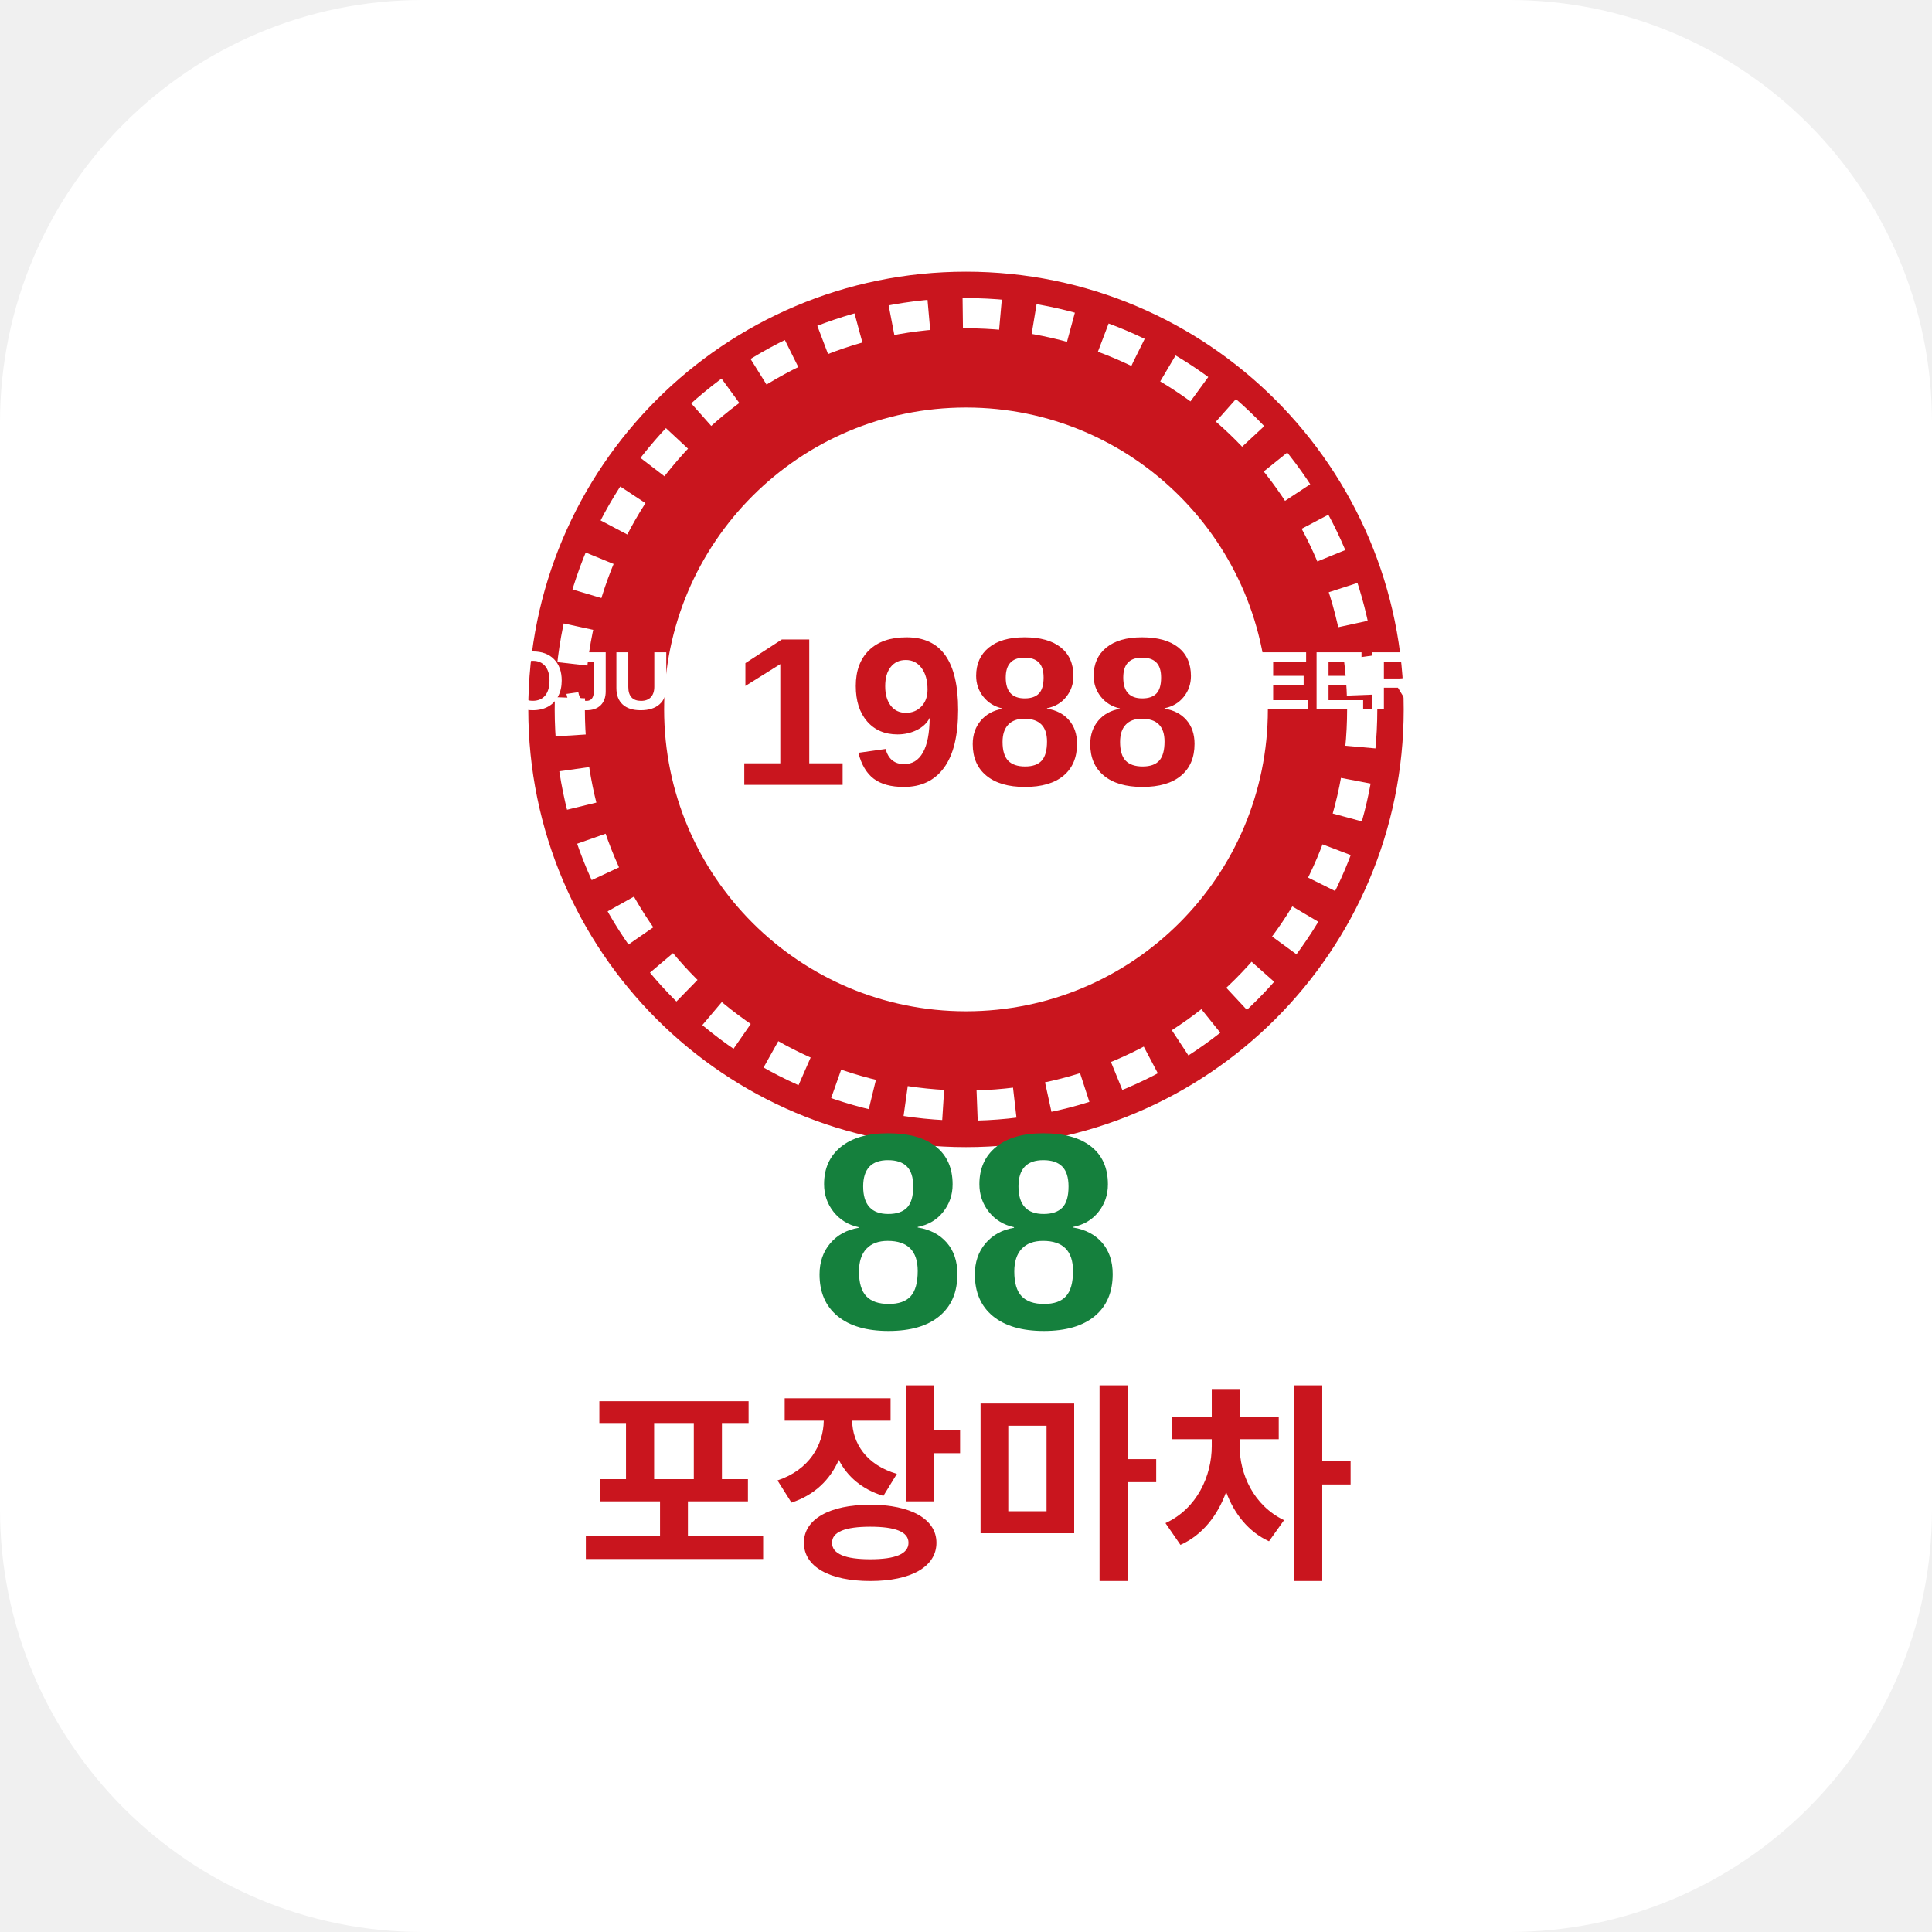
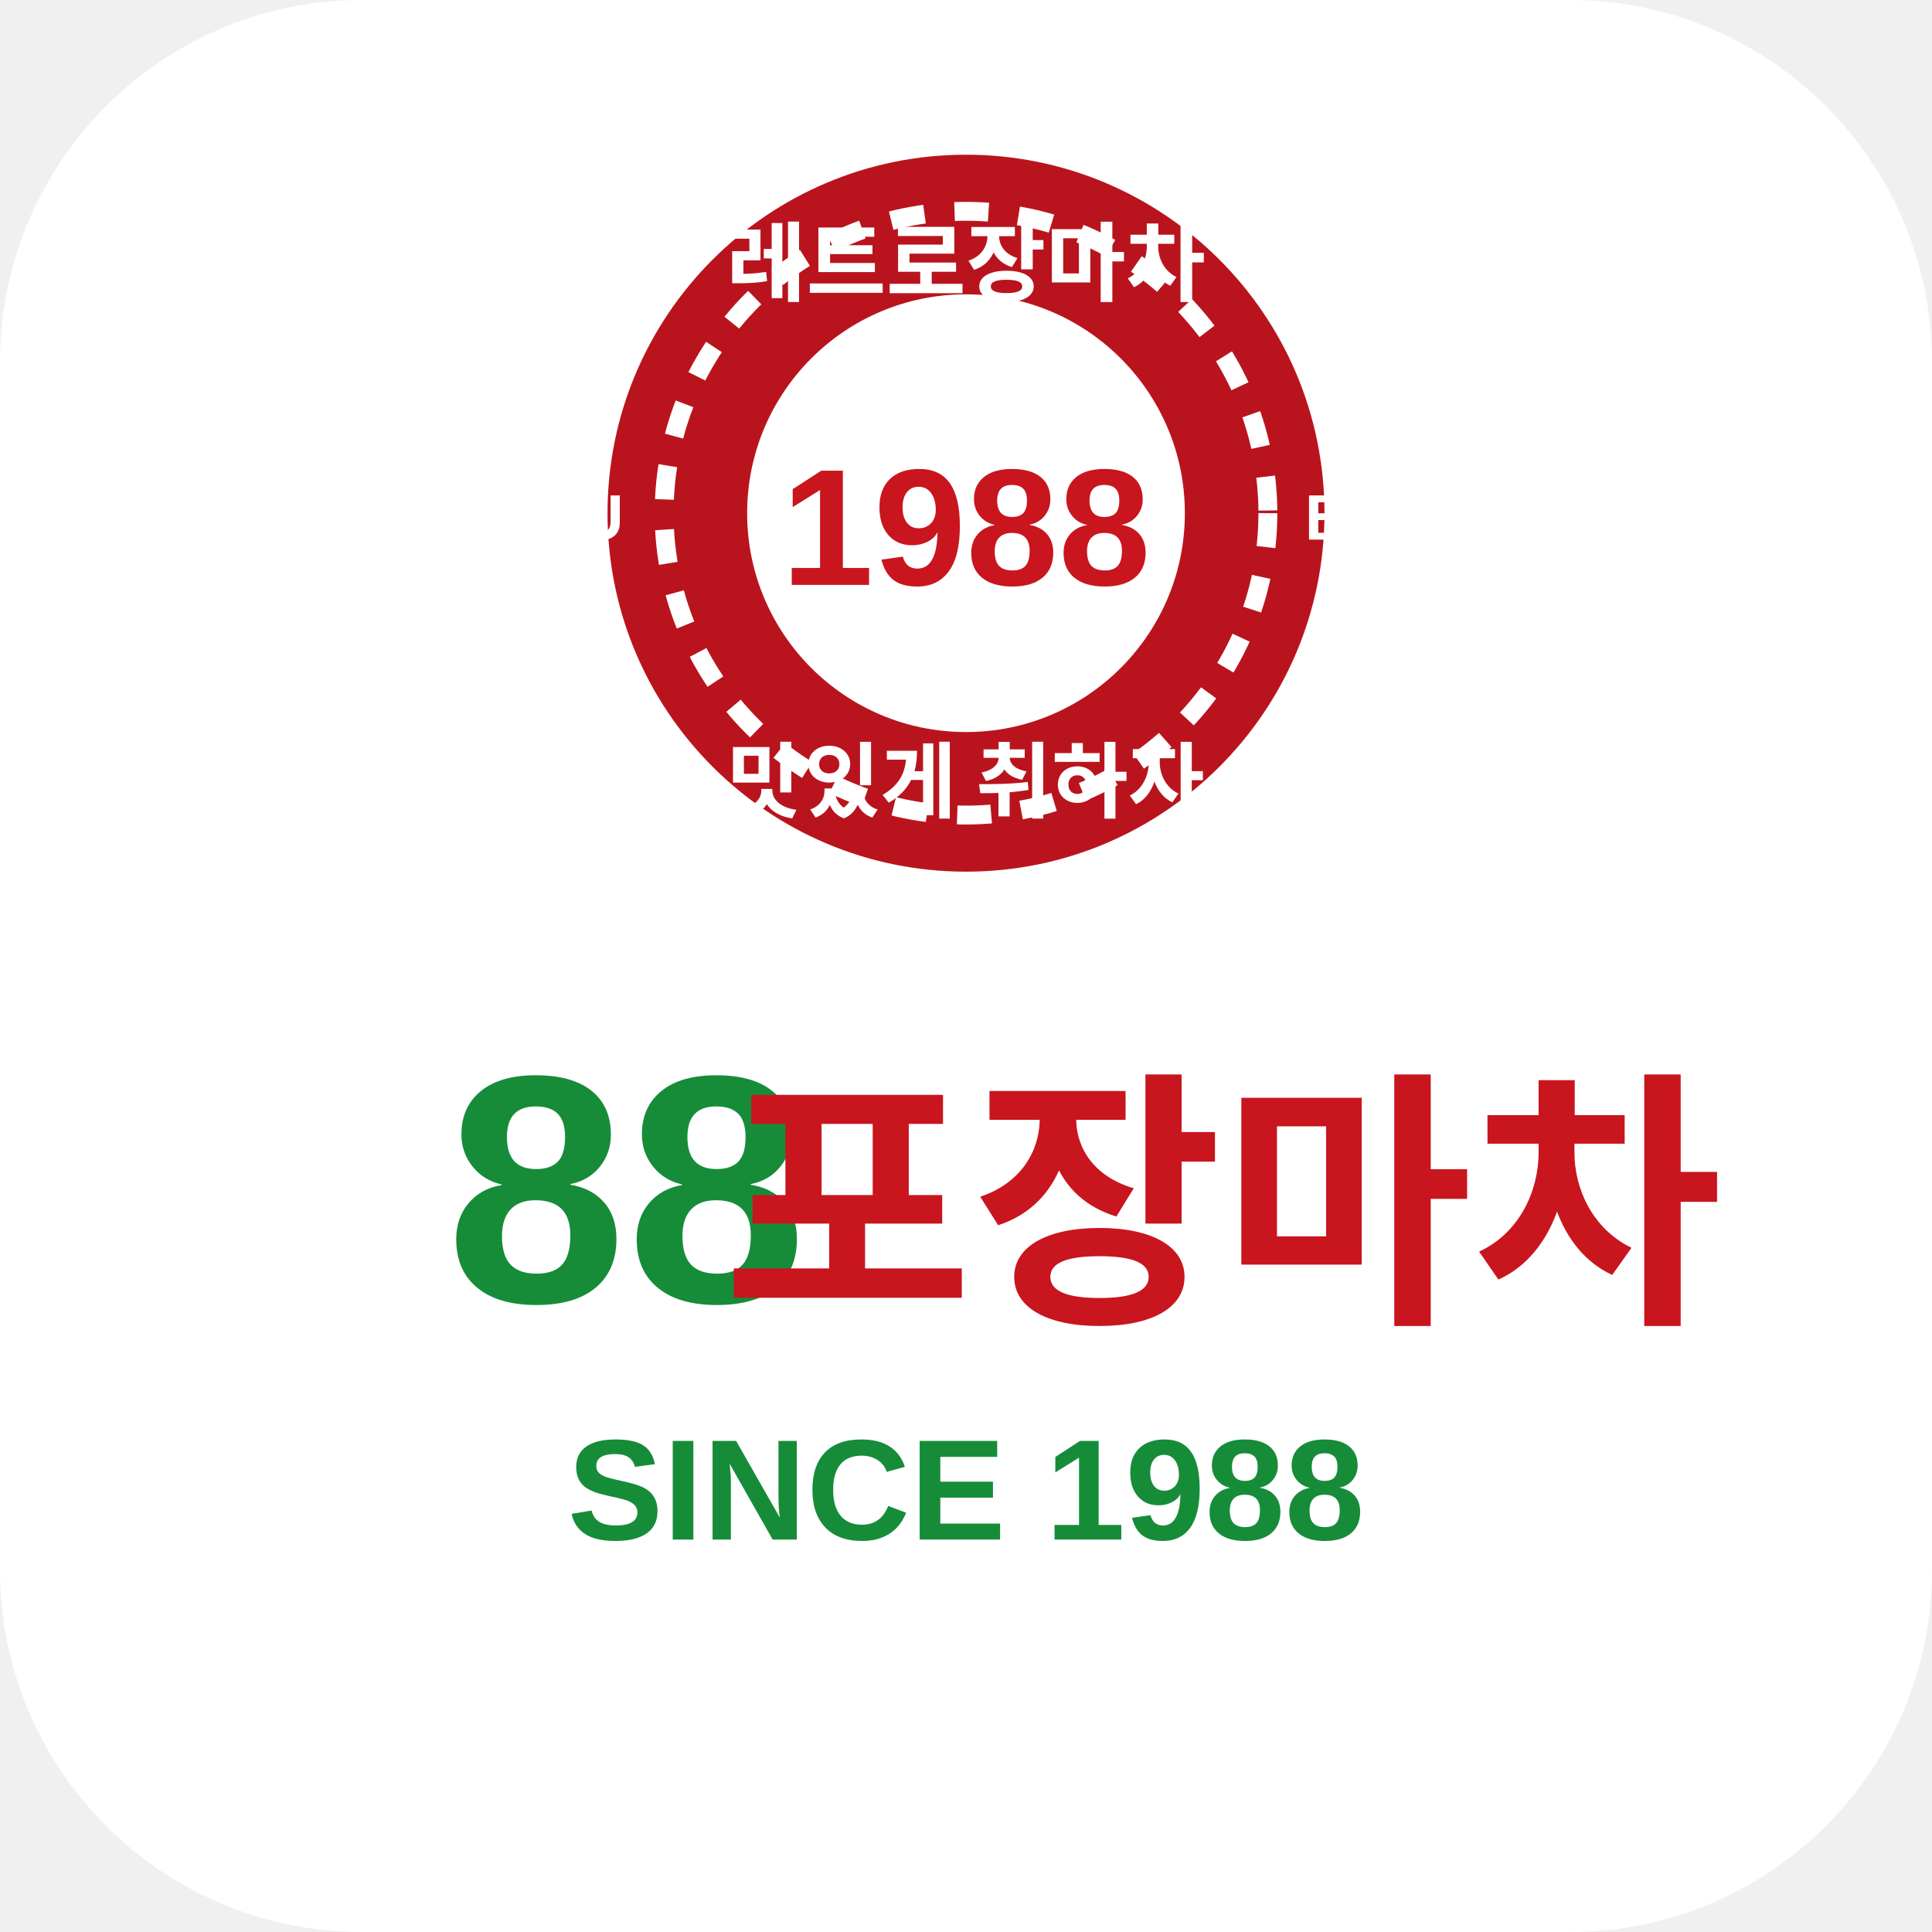
<svg xmlns="http://www.w3.org/2000/svg" width="512" height="512" viewBox="0 0 512 512" fill="none">
-   <rect width="512" height="512" rx="112" fill="#FFFFFF" />
-   <circle cx="256" cy="188" r="116" fill="#C9151E" />
-   <circle cx="256" cy="188" r="80" fill="#FFFFFF" />
-   <circle cx="256" cy="188" r="105" stroke="#FFFFFF" stroke-width="8" stroke-dasharray="10 9" />
-   <text x="256" y="208" text-anchor="middle" font-family="Arial, sans-serif" font-size="56" font-weight="900" fill="#C9151E">1988</text>
-   <text x="118" y="188" font-family="Arial, sans-serif" font-size="22" font-weight="800" fill="#FFFFFF">SOJU</text>
-   <text x="378" y="188" text-anchor="end" font-family="Arial, sans-serif" font-size="22" font-weight="800" fill="#FFFFFF">BEER</text>
-   <text x="256" y="352" text-anchor="middle" font-family="Arial, sans-serif" font-size="74" font-weight="900" fill="#15803D">88</text>
-   <text x="256" y="414" text-anchor="middle" font-family="Arial, sans-serif" font-size="56" font-weight="900" fill="#C9151E">포장마차</text>
+   <rect width="512" height="512" rx="96" fill="#FFFFFF" />
+   <g transform="translate(0 4)">
+     <circle cx="256" cy="132" r="95" fill="#B9141D" />
+     <circle cx="256" cy="132" r="58" fill="#FFFFFF" />
+     <circle cx="256" cy="132" r="80" stroke="#FFFFFF" stroke-width="5" stroke-dasharray="9 8" />
+     <text x="256" y="151" text-anchor="middle" font-family="Arial, Apple SD Gothic Neo, sans-serif" font-size="44" font-weight="900" fill="#C9151E">1988</text>
+     <text x="119" y="139" font-family="Arial, Apple SD Gothic Neo, sans-serif" font-size="17" font-weight="900" fill="#FFFFFF">SOJU</text>
+     <text x="393" y="139" text-anchor="end" font-family="Arial, Apple SD Gothic Neo, sans-serif" font-size="17" font-weight="900" fill="#FFFFFF">BEER</text>
+     <text x="256" y="74" text-anchor="middle" font-family="Arial, Apple SD Gothic Neo, sans-serif" font-size="23" font-weight="900" fill="#FFFFFF">레트로장마차</text>
+     <text x="256" y="211" text-anchor="middle" font-family="Arial, Apple SD Gothic Neo, sans-serif" font-size="22" font-weight="900" fill="#FFFFFF">맛있게 취하자</text>
+   </g>
+   <text x="166" y="345" text-anchor="middle" font-family="Arial, Apple SD Gothic Neo, sans-serif" font-size="86" font-weight="900" fill="#168C39">88</text>
+   <text x="324" y="345" text-anchor="middle" font-family="Arial, Apple SD Gothic Neo, sans-serif" font-size="72" font-weight="900" fill="#C9151E">포장마차</text>
+   <text x="256" y="408" text-anchor="middle" font-family="Arial, Apple SD Gothic Neo, sans-serif" font-size="38" font-weight="900" fill="#168C39">SINCE 1988</text>
</svg>
